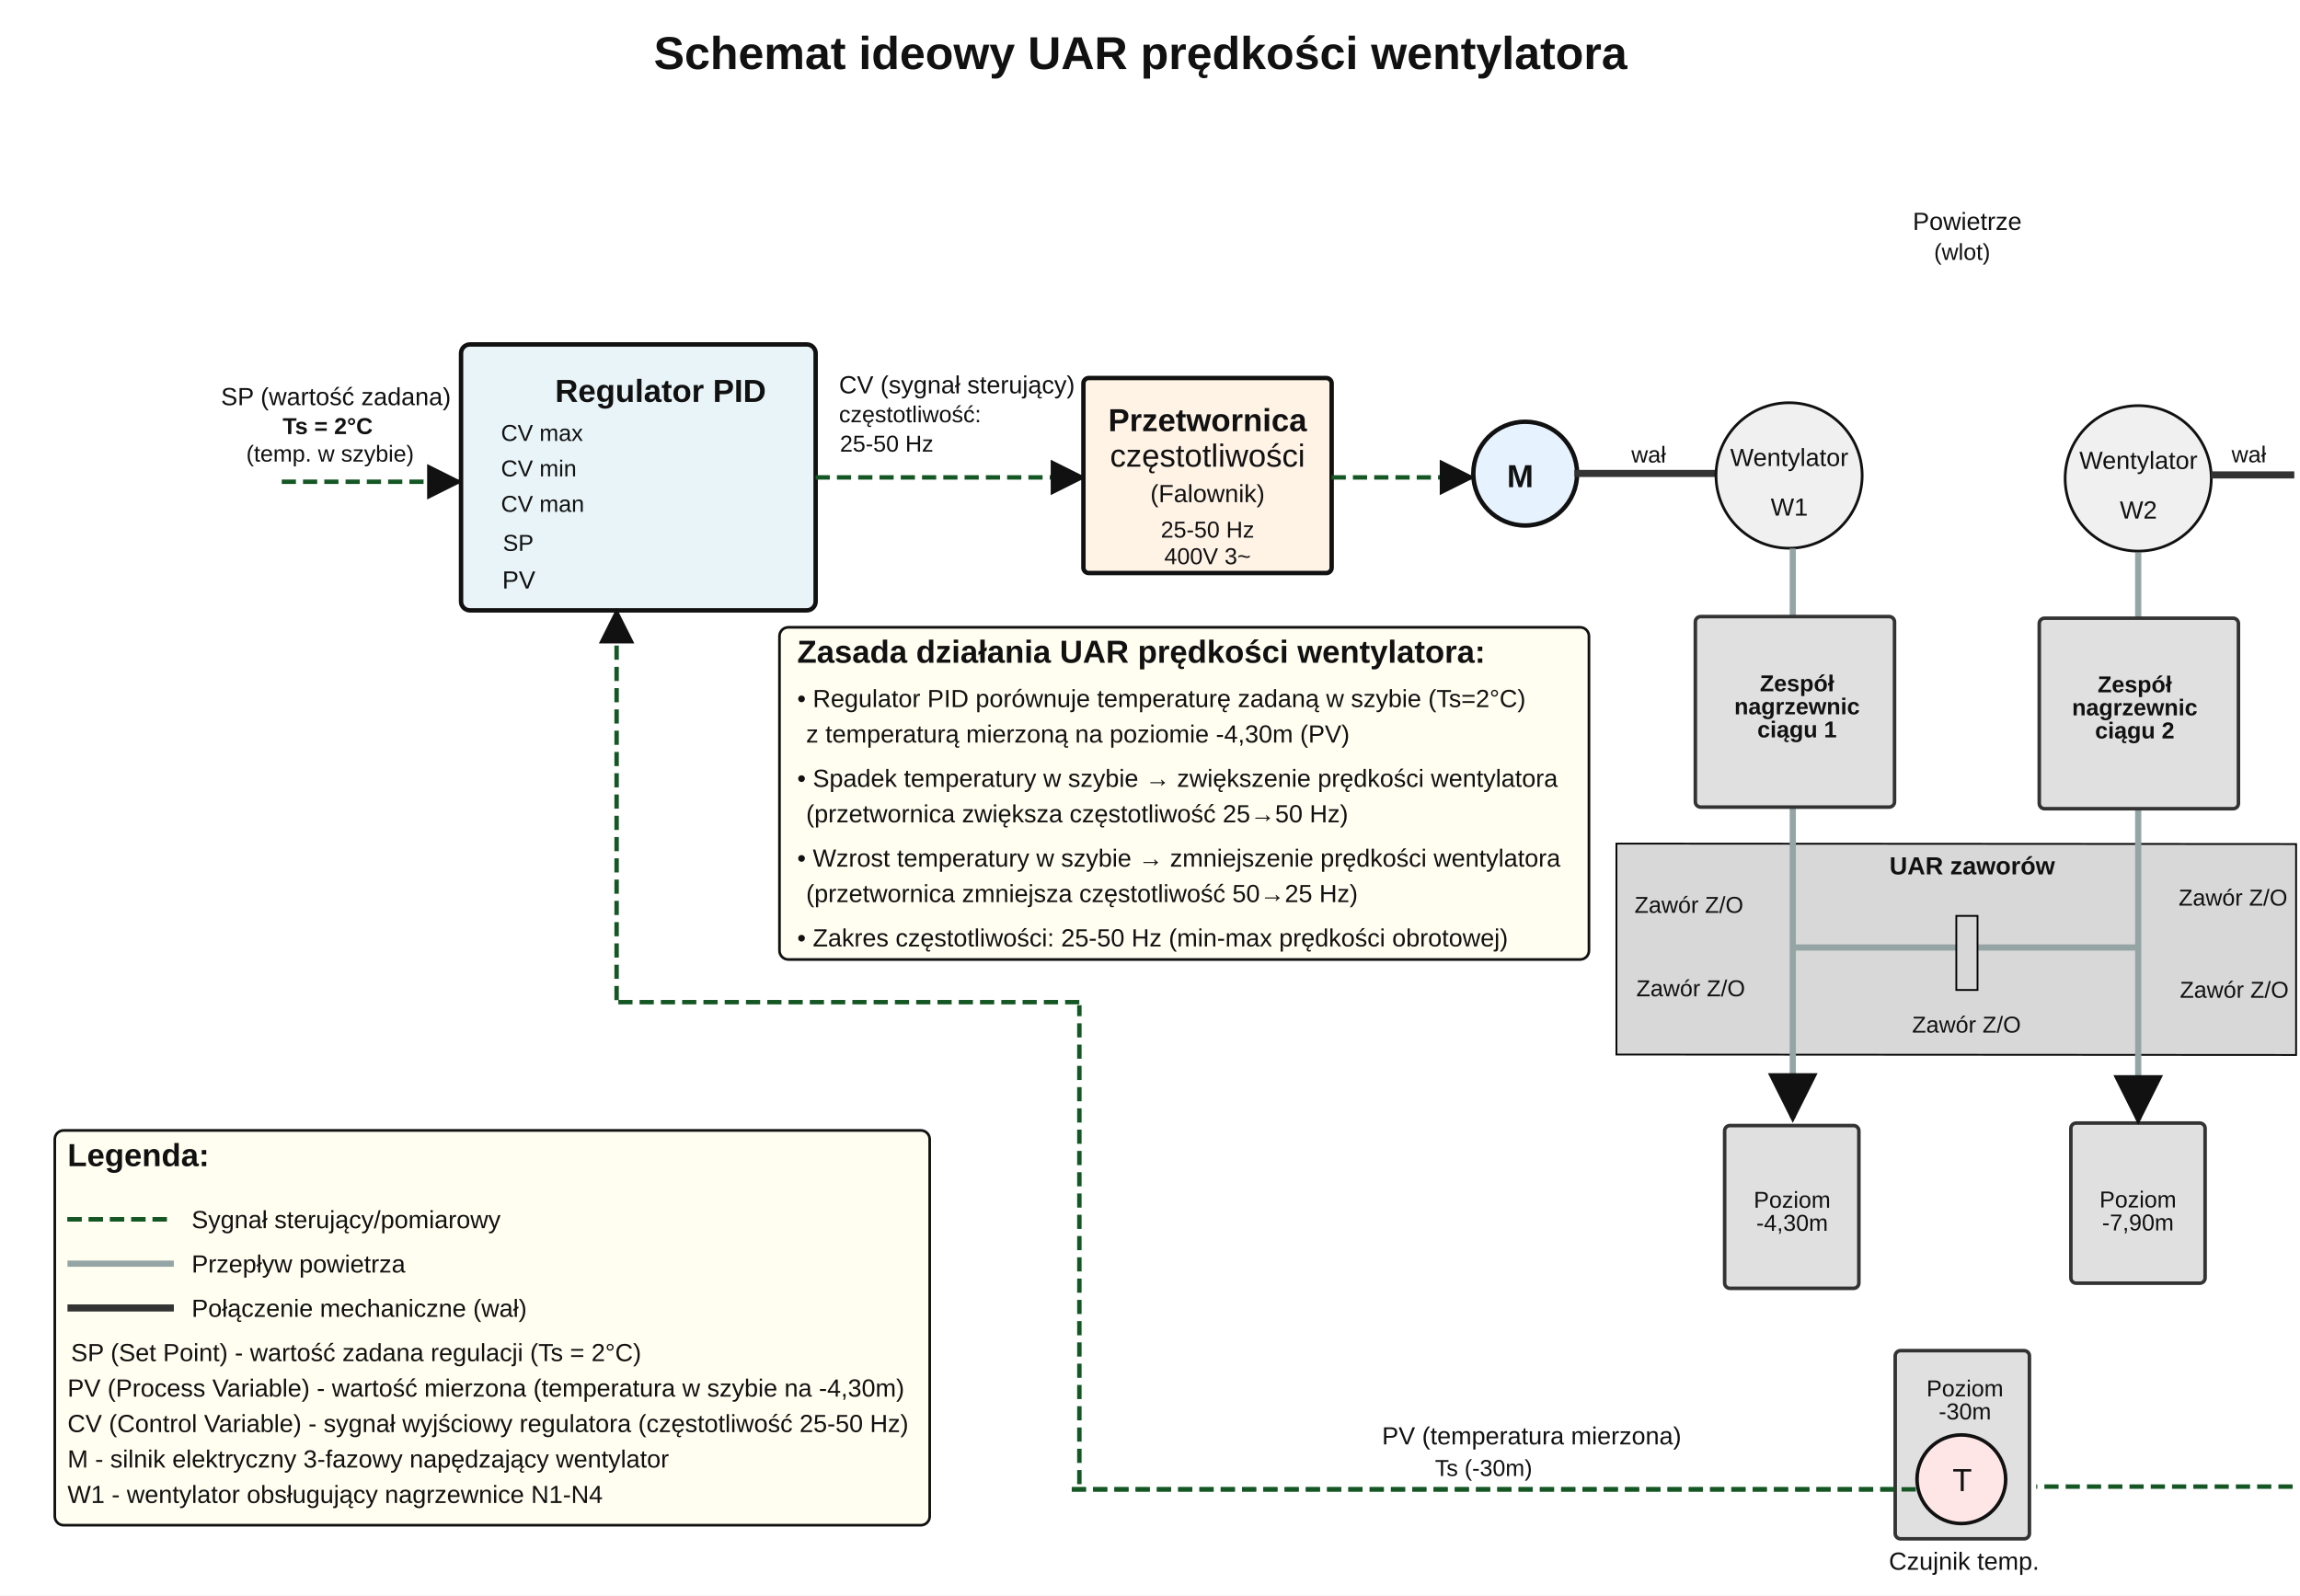
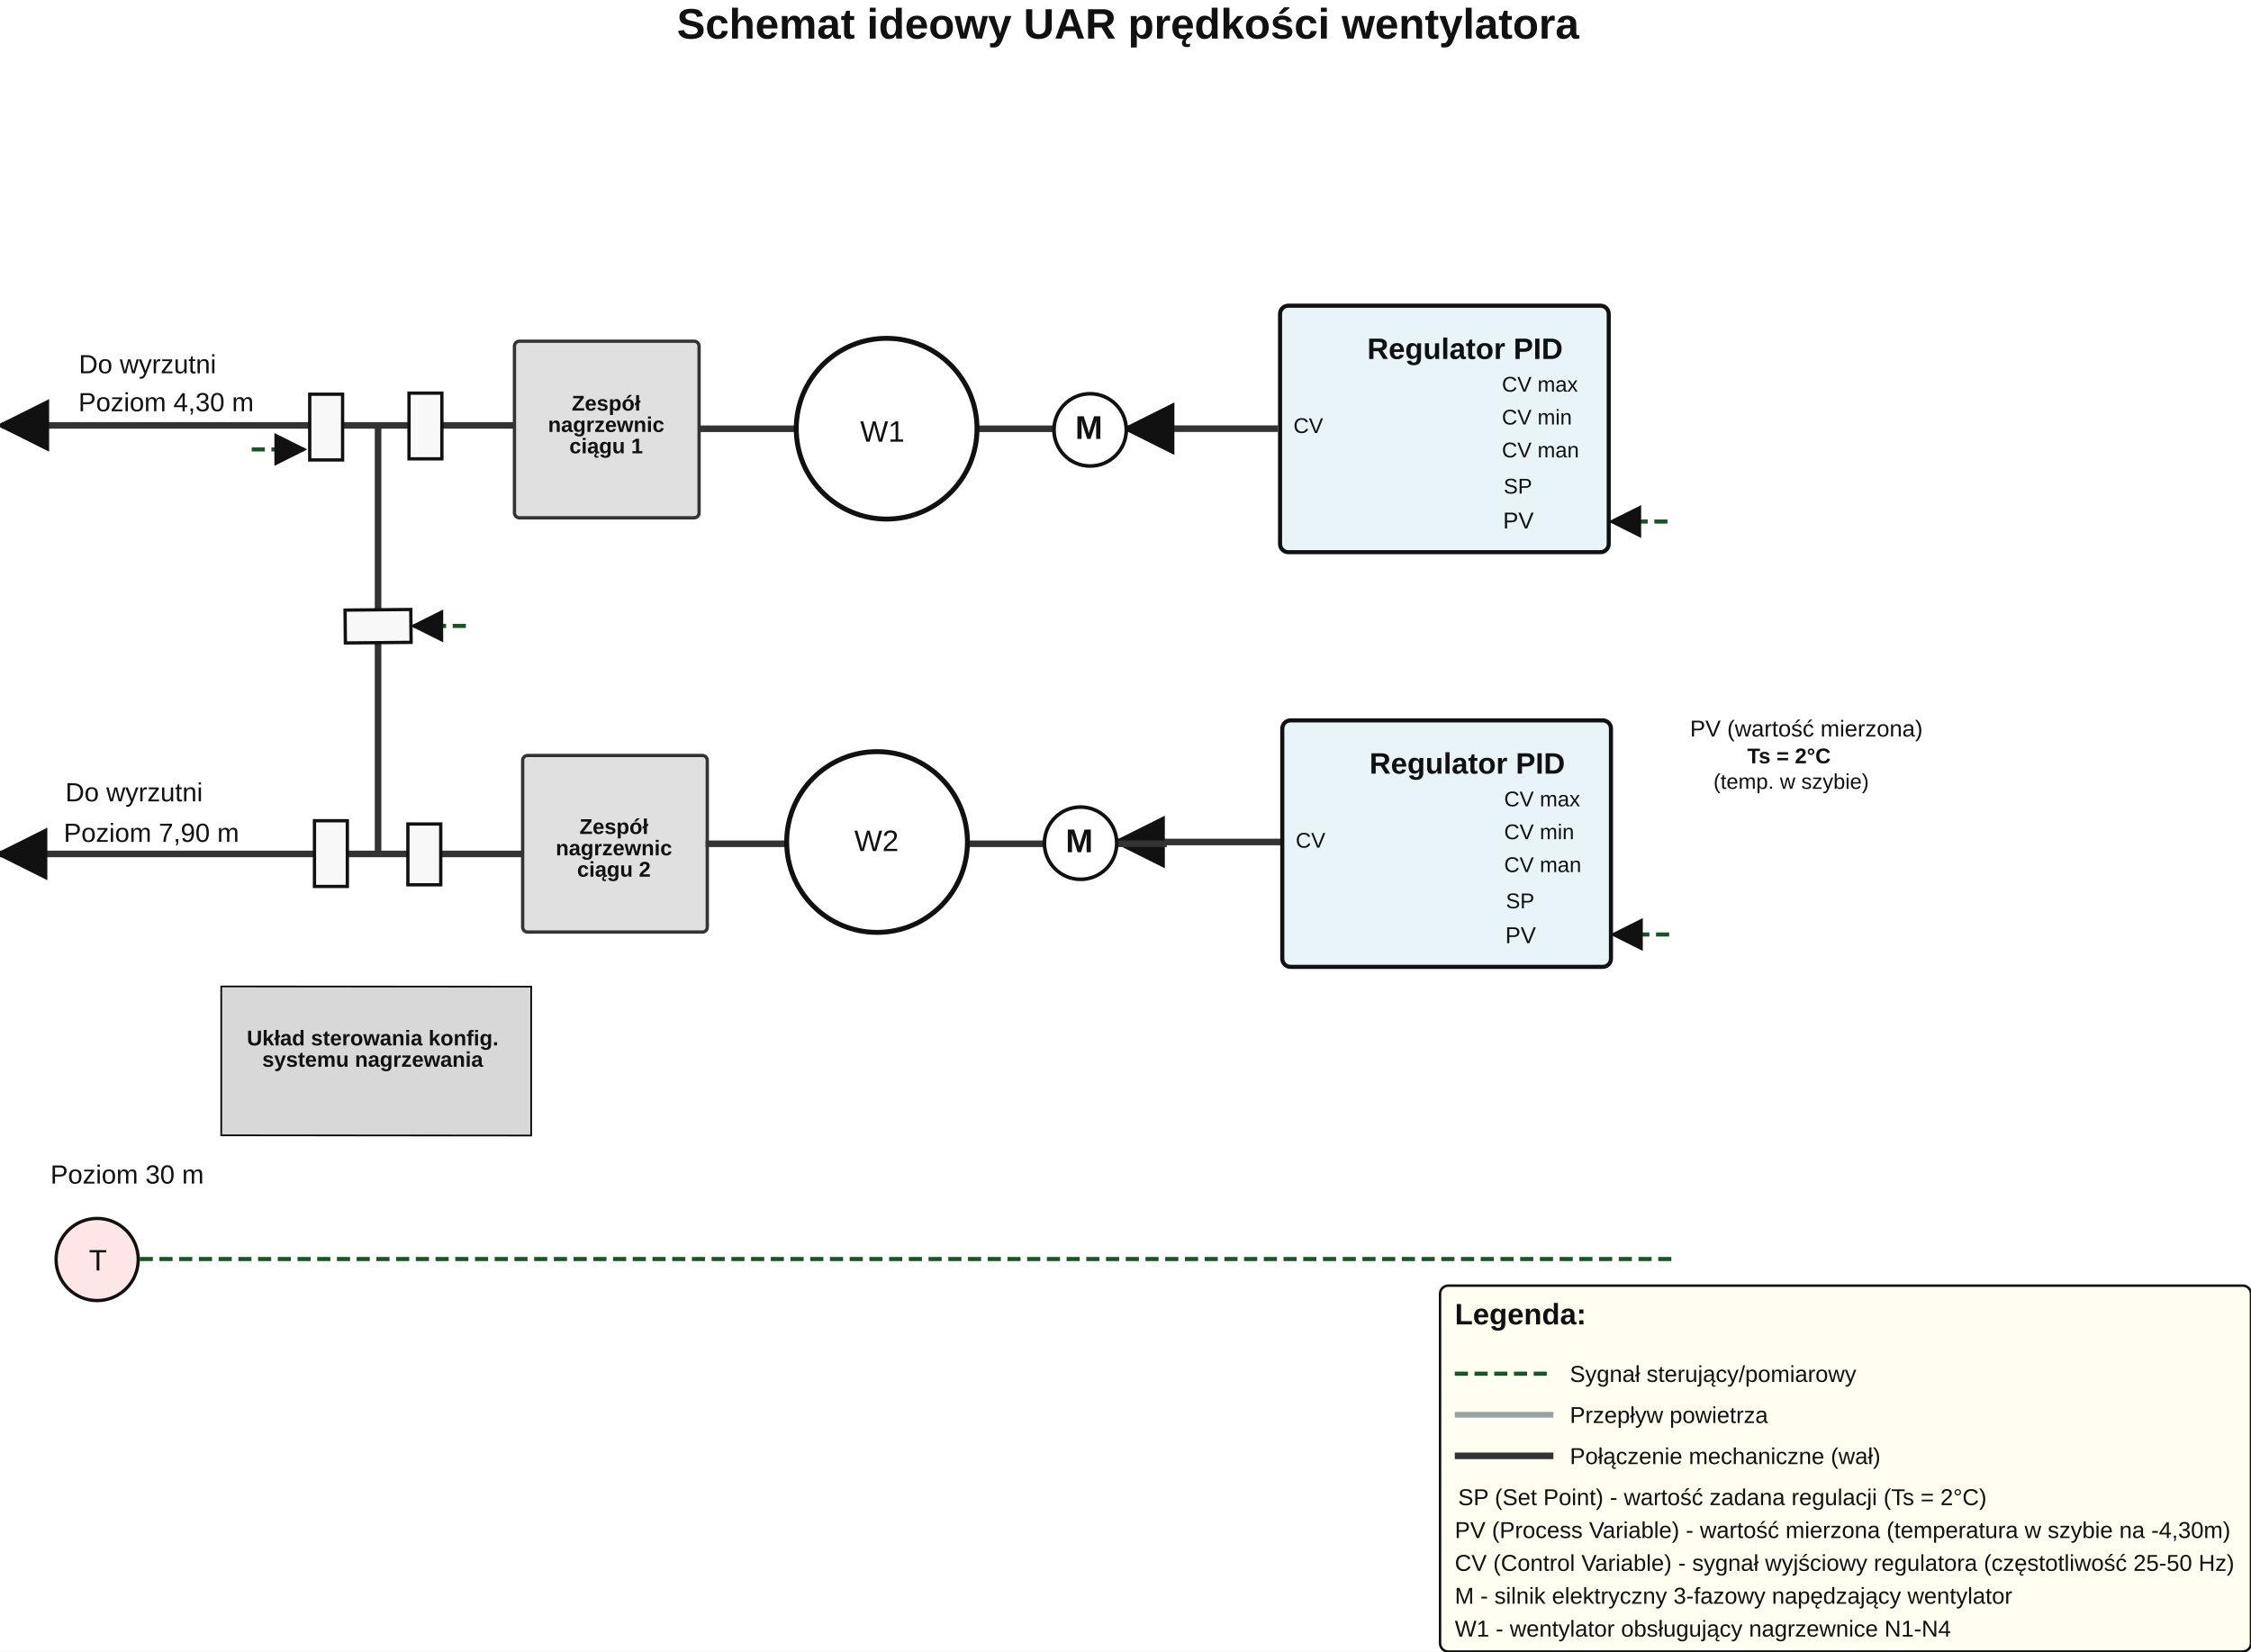
- <svg xmlns="http://www.w3.org/2000/svg" viewBox="56.76 1.054 1297.22 900" width="1297.22px" height="900px">
+ <svg xmlns="http://www.w3.org/2000/svg" viewBox="19.339 33.139 1369.735 1005.1" width="1369.73px" height="1005.1px">
  <defs>
    <marker id="arrow-head" markerHeight="8" markerWidth="8" orient="auto-start-reverse" refX="9" refY="5" viewBox="0 0 10 10">
+       <path d="m0,0l10,5l-10,5l0,-10z" fill="#111" id="svg_1" />
+     </marker>
+     <marker id="marker-1" markerHeight="8" markerWidth="8" orient="auto-start-reverse" refX="9" refY="5" viewBox="0 0 10 10">
      <path d="m0,0l10,5l-10,5l0,-10z" fill="#111" id="arrow1" />
    </marker>
-     <style>
-     .title { font-family: "Arial", sans-serif; font-weight: 600; font-size: 26px; fill: #111; }
+     <marker id="marker-2" markerHeight="8" markerWidth="8" orient="auto-start-reverse" refX="9" refY="5" viewBox="0 0 10 10">
+       <path d="m0,0l10,5l-10,5l0,-10z" fill="#111" id="path-1" />
+     </marker>
+     <style>.title { font-family: "Arial", sans-serif; font-weight: 600; font-size: 26px; fill: #111; }
    .label { font-family: "Arial", sans-serif; font-size: 18px; fill: #111; }
-     .small-label { font-family: "Arial", sans-serif; font-size: 14px; fill: #111; }
-     .note { font-family: "Arial", sans-serif; font-size: 16px; fill: #111; }
-     .flow-label { font-family: "Arial", sans-serif; font-size: 15px; fill: #111; text-anchor: middle; }
+     .note { font-family: "Arial", sans-serif; font-size: 18px; fill: #111; }
+     .flow-label { font-family: "Arial", sans-serif; font-size: 13px; fill: #111; text-anchor: middle; }
+     .heater-label { font-family: "Arial", sans-serif; font-size: 20px; font-weight: 600; fill: #111; text-anchor: middle; }
    .component { stroke: #111; stroke-width: 2.2px; fill: #fff; }
-     .duct { stroke: #333; stroke-width: 3px; fill: none; }
-     .signal-line { stroke: #155724; stroke-width: 2.5px; fill: none; stroke-dasharray: 8 4; }
-     .air-line { stroke: #95a5a6; stroke-width: 3.5px; fill: none; }
-     .air-line-thick { stroke: #95a5a6; stroke-width: 5px; fill: none; }
-     .regulator { stroke: #111; stroke-width: 2.5px; fill: #e8f4f8; }
-     .inverter { stroke: #111; stroke-width: 2.5px; fill: #fff3e6; }
-     .motor { stroke: #111; stroke-width: 2.5px; fill: #e6f3ff; }
-     .fan { stroke: #111; stroke-width: 3px; fill: #f0f0f0; }
-     .sensor { stroke: #111; stroke-width: 2px; fill: #ffe6e6; }
-     .shaft { stroke: #333; stroke-width: 4px; fill: none; }
-     .annotation { font-family: "Arial", sans-serif; font-size: 14px; fill: #111; }
-     .param-label { font-family: "Arial", sans-serif; font-size: 13px; fill: #111; }
- </style>
+     .component-active { stroke: #28a745; stroke-width: 3px; fill: #d4edda; }
+     .component-inactive { stroke: #888; stroke-width: 2.2px; fill: #e0e0e0; }
+     .duct { stroke: #333; stroke-width: 4px; fill: none; }
+     .duct-active { stroke: #28a745; stroke-width: 5px; fill: none; }
+     .duct-inactive { stroke: #aaa; stroke-width: 4px; fill: none; stroke-dasharray: 12 8; }
+     .diag { stroke: #111; stroke-width: 2px; }
+     .diag-active { stroke: #28a745; stroke-width: 3px; }
+     .diag-inactive { stroke: #888; stroke-width: 2px; }
+     .fan-outline { stroke: #111; stroke-width: 3px; fill: #fff; }
+     .fan-outline-active { stroke: #28a745; stroke-width: 4px; fill: #d4edda; }
+     .fan-outline-inactive { stroke: #888; stroke-width: 3px; fill: #e0e0e0; }
+     .annotation { font-family: "Arial", sans-serif; font-size: 16px; fill: #111; }
+     .valve { stroke: #111; stroke-width: 2px; fill: #f8f8f8; }
+     .status-box { fill: #d4edda; stroke: #28a745; stroke-width: 2px; }
+     .status-text { font-family: "Arial", sans-serif; font-size: 18px; font-weight: 600; fill: #155724; }</style>
  </defs>
-   <rect width="1297.22" height="900" fill="#fff" x="56.76" y="1.054" style="stroke-width: 0.963;" />
-   <text class="title" text-anchor="middle" x="700" y="40" style="white-space: pre;" transform="matrix(1, 0, 0, 1, 2.842170943040401e-14, 0)">Schemat ideowy UAR prędkości wentylatora</text>
-   <rect class="regulator" x="316.791" y="195.344" width="200" height="150" rx="5" style="stroke-width: 2.5;" />
-   <text class="label" text-anchor="middle" x="429.324" y="227.763" font-weight="bold" style="white-space: pre; stroke-width: 1; font-size: 18px;">Regulator PID</text>
-   <text class="small-label" x="340.019" y="333.02" style="white-space: pre; stroke-width: 1; font-size: 14px;">PV</text>
-   <text class="param-label" x="339.324" y="249.763" style="white-space: pre; stroke-width: 1; font-size: 13px;">CV max</text>
-   <text class="param-label" x="339.324" y="269.763" style="white-space: pre; stroke-width: 1; font-size: 13px;">CV min</text>
-   <text class="param-label" x="339.324" y="289.763" style="white-space: pre; stroke-width: 1; font-size: 13px;">CV man</text>
-   <g transform="matrix(1, 0, 0, 1, 165.6649, -57.20016)">
-     <line class="signal-line" marker-end="url(#arrow-head)" x1="50" y1="330" x2="150" y2="330" />
-     <g>
-       <text class="annotation" x="15.725" y="286.793" style="white-space: pre; font-size: 14px;">SP (wartość zadana)</text>
-       <text class="param-label" x="50.512" y="303.104" font-weight="bold" style="white-space: pre; font-size: 13px;">Ts = 2°C</text>
-       <text class="param-label" x="29.956" y="318.631" style="white-space: pre; font-size: 13px;">(temp. w szybie)</text>
-     </g>
+   <rect x="19.339" y="33.139" width="1369.735" height="1005.1" fill="#ffffff" />
+   <g transform="matrix(1, 0, 0, 1, -9.931753, 179.5953)">
+     <text class="annotation" font-size="16" id="svg_14" x="77.24" y="80.71" style="white-space: pre;">Do wyrzutni</text>
+     <text class="annotation" font-size="16" id="svg_15" x="77" y="103.83" style="white-space: pre;">Poziom 4,30 m</text>
  </g>
-   <line class="signal-line" marker-end="url(#arrow-head)" x1="404.53" y1="565.2" x2="404.53" y2="345.989" style="stroke-width: 2.5;" />
-   <text class="annotation" x="836.215" y="815.803" style="white-space: pre; stroke-width: 1; font-size: 14px;">PV (temperatura mierzona)</text>
-   <text class="param-label" x="866.098" y="833.616" style="white-space: pre; font-size: 13px; stroke-width: 1;">Ts (-30m)</text>
-   <line class="signal-line" x1="1137.25" y1="841.169" x2="658.359" y2="841.169" style="stroke-width: 2.5;" />
-   <line class="signal-line" marker-end="url(#arrow-head)" x1="516.791" y1="270.344" x2="667.362" y2="270.344" style="stroke-width: 2.5;" />
-   <text class="annotation" x="529.953" y="222.921" style="white-space: pre; font-size: 14px; stroke-width: 1;">CV (sygnał sterujący)</text>
-   <text class="param-label" x="529.954" y="239.231" style="white-space: pre; font-size: 13px; stroke-width: 1;">częstotliwość:</text>
-   <text class="param-label" x="530.481" y="255.813" style="white-space: pre; font-size: 13px; stroke-width: 1;">25-50 Hz</text>
-   <g transform="matrix(1, 0, 0, 1, 667.8156, 214.2897)">
-     <rect class="inverter" x="0" y="0" width="140" height="110" rx="3" />
-     <text class="label" text-anchor="middle" x="70" y="30" font-weight="bold" style="white-space: pre;">Przetwornica</text>
-     <text class="label" text-anchor="middle" x="70" y="50" style="white-space: pre;">częstotliwości</text>
-     <text class="small-label" text-anchor="middle" x="70" y="70" style="white-space: pre;">(Falownik)</text>
-     <text class="param-label" text-anchor="middle" x="70" y="90" style="white-space: pre;">25-50 Hz</text>
-     <text class="param-label" text-anchor="middle" x="70" y="105" style="white-space: pre;">400V 3~</text>
+   <g transform="matrix(1, 0, 0, 1, -17.5311, -76.4467)">
+     <text class="annotation" font-size="16" id="svg_17" x="76.654" y="597.278" style="white-space: pre; font-size: 16px;">Do wyrzutni</text>
+     <text class="annotation" font-size="16" id="svg_18" x="75.654" y="621.938" style="white-space: pre; font-size: 16px;">Poziom 7,90 m</text>
  </g>
-   <circle class="motor" cx="849" cy="375" r="29.264" style="stroke-width: 2.5;" transform="matrix(1, 0, 0, 1.00006, 67.98464, -106.8113)" />
-   <text class="label" text-anchor="middle" x="914.182" y="275.873" font-size="32" font-weight="bold" style="white-space: pre; stroke-width: 1; font-size: 18px;">M</text>
-   <line class="signal-line" marker-end="url(#arrow-head)" x1="807.816" y1="270.344" x2="886.79" y2="270.344" style="stroke-width: 2.5;" />
-   <line class="shaft" x1="944.69" y1="268.114" x2="1024.69" y2="268.114" style="stroke-width: 4;" />
-   <text class="param-label" text-anchor="middle" x="986.593" y="261.95" style="white-space: pre; font-size: 13px; stroke-width: 1;">wał</text>
-   <circle class="fan" cx="1069" cy="375" r="80" style="stroke-width: 3;" transform="matrix(0.5152289, 0, 0, 0.512855, 515.0388, 76.93722)" />
-   <text class="small-label" text-anchor="middle" x="1001.58" y="380.512" style="white-space: pre; font-size: 14px;" transform="matrix(1, 0, 0, 1, 64.37427, -116.5988)">Wentylator<tspan x="1001.58" dy="1em">​</tspan>
-     <tspan x="1001.58" dy="1em">​</tspan>W1</text>
-   <line class="air-line" marker-end="url(#arrow-head)" x1="994.599" y1="155.517" x2="1135.22" y2="155.518" style="stroke-width: 3.5; transform-origin: 1064.91px 155.518px;" transform="matrix(0, 1, -1, 0, -0.00007629, 0.0000458)" />
-   <text class="annotation" x="1135.56" y="130.731" fill="#7f8c8d" style="white-space: pre; font-size: 14px; stroke-width: 1;">Powietrze</text>
-   <text class="param-label" x="1147.55" y="147.649" fill="#7f8c8d" style="white-space: pre; font-size: 13px; stroke-width: 1;">(wlot)</text>
-   <rect x="921.016" y="477.033" width="383.349" height="118.999" style="fill: rgb(216, 216, 216); stroke: rgb(0, 0, 0);" transform="matrix(1, 0.000621, 0, 1, 47.41448, -0.686324)" />
-   <line class="air-line" marker-end="url(#arrow-head)" x1="1067.9" y1="310.473" x2="1067.9" y2="631.631" style="stroke-width: 3.5;" />
-   <rect x="1029.47" y="635.951" width="75.708" height="91.827" fill="#e0e0e0" stroke="#333" stroke-width="2" rx="3" style="stroke-width: 2;" />
-   <text class="param-label" text-anchor="middle" x="1067.19" y="759.391" style="white-space: pre; stroke-width: 1; font-size: 13px;" transform="matrix(1, 0, 0, 1, 0.3529961, -77.05804)">Poziom<tspan x="1067.19" dy="1em">​</tspan>-4,30m</text>
-   <rect x="1125.67" y="762.925" width="75.708" height="106.144" fill="#e0e0e0" stroke="#333" stroke-width="2" rx="3" style="stroke-width: 2;" />
-   <circle class="sensor" cx="1162.98" cy="835.458" r="25" style="stroke-width: 2;" />
-   <text class="small-label" text-anchor="middle" x="1164.51" y="886.506" style="white-space: pre; stroke-width: 1; font-size: 14px;">Czujnik temp.</text>
-   <text class="label" text-anchor="middle" x="1163.48" y="842.138" font-size="16" style="white-space: pre; stroke-width: 1; font-size: 18px;">T</text>
-   <text class="param-label" text-anchor="middle" x="1067.19" y="759.391" style="white-space: pre; stroke-width: 1; font-size: 13px;" transform="matrix(1, 0, 0, 1, 97.82241, 29.32617)">Poziom<tspan x="1067.19" dy="1em">​</tspan>-30m</text>
-   <rect x="87.66" y="638.697" width="493.455" height="222.694" fill="#fffef0" stroke="#111" stroke-width="1.5" rx="5" style="stroke-width: 1.5;" />
-   <text class="label" font-weight="bold" x="94.818" y="658.852" style="white-space: pre; stroke-width: 1; font-size: 18px;">Legenda:</text>
-   <line class="signal-line" x1="94.818" y1="688.852" x2="154.818" y2="688.852" style="stroke-width: 2.5;" />
-   <text class="annotation" x="164.818" y="693.852" style="white-space: pre; stroke-width: 1; font-size: 14px;">Sygnał sterujący/pomiarowy</text>
-   <line class="air-line" x1="94.818" y1="713.852" x2="154.818" y2="713.852" style="stroke-width: 3.5;" />
-   <text class="annotation" x="164.818" y="718.852" style="white-space: pre; stroke-width: 1; font-size: 14px;">Przepływ powietrza</text>
-   <line class="shaft" x1="94.818" y1="738.852" x2="154.818" y2="738.852" style="stroke-width: 4;" />
-   <text class="annotation" x="164.818" y="743.852" style="white-space: pre; stroke-width: 1; font-size: 14px;">Połączenie mechaniczne (wał)</text>
-   <text class="annotation" x="96.818" y="768.852" style="white-space: pre; stroke-width: 1; font-size: 14px;">SP (Set Point) - wartość zadana regulacji (Ts = 2°C)</text>
-   <text class="annotation" x="94.818" y="788.852" style="white-space: pre; stroke-width: 1; font-size: 14px;">PV (Process Variable) - wartość mierzona (temperatura w szybie na -4,30m)</text>
-   <text class="annotation" x="94.818" y="808.852" style="white-space: pre; stroke-width: 1; font-size: 14px;">CV (Control Variable) - sygnał wyjściowy regulatora (częstotliwość 25-50 Hz)</text>
-   <text class="annotation" x="94.818" y="828.852" style="white-space: pre; stroke-width: 1; font-size: 14px;">M - silnik elektryczny 3-fazowy napędzający wentylator</text>
-   <text class="annotation" x="94.818" y="848.852" style="white-space: pre; stroke-width: 1; font-size: 14px;">W1 - wentylator obsługujący nagrzewnice N1-N4</text>
-   <g transform="matrix(1, 0, 0, 1, 243.2719, 277.2897)">
-     <rect x="253.119" y="77.614" width="456.559" height="187.379" fill="#fffef0" stroke="#111" stroke-width="1.5" rx="5" style="stroke-width: 1.5;" />
-     <text class="label" font-weight="bold" x="263.119" y="97.614" style="white-space: pre; stroke-width: 1; font-size: 18px;">Zasada działania UAR prędkości wentylatora:</text>
-     <text class="annotation" x="263.119" y="122.614" style="white-space: pre; stroke-width: 1; font-size: 14px;">• Regulator PID porównuje temperaturę zadaną w szybie (Ts=2°C)</text>
-     <text class="annotation" x="268.119" y="142.614" style="white-space: pre; stroke-width: 1; font-size: 14px;">z temperaturą mierzoną na poziomie -4,30m (PV)</text>
-     <text class="annotation" x="263.119" y="167.614" style="white-space: pre; stroke-width: 1; font-size: 14px;">• Spadek temperatury w szybie → zwiększenie prędkości wentylatora</text>
-     <text class="annotation" x="268.119" y="187.614" style="white-space: pre; stroke-width: 1; font-size: 14px;">(przetwornica zwiększa częstotliwość 25→50 Hz)</text>
-     <text class="annotation" x="263.119" y="212.614" style="white-space: pre; stroke-width: 1; font-size: 14px;">• Wzrost temperatury w szybie → zmniejszenie prędkości wentylatora</text>
-     <text class="annotation" x="268.119" y="232.614" style="white-space: pre; stroke-width: 1; font-size: 14px;">(przetwornica zmniejsza częstotliwość 50→25 Hz)</text>
-     <text class="annotation" x="263.119" y="257.614" style="white-space: pre; stroke-width: 1; font-size: 14px;">• Zakres częstotliwości: 25-50 Hz (min-max prędkości obrotowej)</text>
+   <line class="duct" id="svg_13" marker-end="url(#arrow-head)" x1="336.556" x2="19.339" y1="552.827" y2="552.827" style="" />
+   <rect class="valve" height="40" id="svg_11" width="20" x="210.699" y="532.621" />
+   <line class="duct" id="line-3" marker-end="url(#arrow-head)" x1="334.769" x2="20.43" y1="292.027" y2="292.027" style="" />
+   <rect class="valve" height="40" id="svg_121" width="20" x="207.809" y="273.057" />
+   <line class="duct" id="svg_6" x1="249.39" x2="249.39" y1="291.263" y2="553.588" style="" />
+   <rect class="valve" height="40" id="svg_123" transform="matrix(0.009387, 0.999956, -0.999956, 0.009387, 679.4516, 146.3788)" width="20" x="253.82" y="412.55" style="stroke-width: 2;" />
+   <rect class="valve" height="40" id="svg_120" width="20" x="268.227" y="272.388" />
+   <rect class="valve" height="37" id="svg_122" width="20" x="267.541" y="534.614" />
+   <g transform="matrix(1, 0, 0, 1, -174.4571, 4.972493)">
+     <rect class="regulator" x="972.706" y="214.209" width="200" height="150" rx="5" style="stroke-width: 2.5; fill: rgb(232, 244, 248); stroke: rgb(17, 17, 17);" />
+     <text class="label" text-anchor="middle" x="1085.25" y="246.628" font-weight="bold" style="white-space: pre; stroke-width: 1; font-size: 18px;">Regulator PID</text>
+     <text class="small-label" x="1108.39" y="349.787" style="white-space: pre; stroke-width: 1; font-size: 14px; fill: rgb(17, 17, 17); font-family: Arial, sans-serif; perspective-origin: 89.672px 84px;">PV</text>
+     <text class="param-label" x="1107.7" y="266.53" style="white-space: pre; stroke-width: 1; font-size: 13px; fill: rgb(17, 17, 17); font-family: Arial, sans-serif; perspective-origin: 96.383px 63.188px;">CV max</text>
+     <text class="param-label" x="1107.7" y="286.53" style="white-space: pre; stroke-width: 1; font-size: 13px; fill: rgb(17, 17, 17); font-family: Arial, sans-serif; perspective-origin: 95.477px 68.188px;">CV min</text>
+     <text class="param-label" x="1107.7" y="306.53" style="white-space: pre; stroke-width: 1; font-size: 13px; fill: rgb(17, 17, 17); font-family: Arial, sans-serif; perspective-origin: 96.562px 73.188px;">CV man</text>
+     <text class="param-label" x="1108.76" y="328.543" style="white-space: pre; stroke-width: 1; font-size: 13px; fill: rgb(17, 17, 17); font-family: Arial, sans-serif; perspective-origin: 89.422px 78.688px;">SP</text>
+     <text class="param-label" x="980.87" y="291.696" style="white-space: pre; stroke-width: 1; font-size: 13px; fill: rgb(17, 17, 17); font-family: Arial, sans-serif; perspective-origin: 96.562px 73.188px;">CV</text>
  </g>
-   <rect x="1224.75" y="634.551" width="75.708" height="90.318" fill="#e0e0e0" stroke="#333" stroke-width="2" rx="3" style="stroke-width: 2;" />
-   <text class="param-label" text-anchor="middle" x="1067.19" y="759.391" style="white-space: pre; stroke-width: 1; font-size: 13px;" transform="matrix(1, 0, 0, 1, 195.3862, -77.25902)">Poziom<tspan x="1067.19" dy="1em">​</tspan>-7,90m</text>
-   <line class="air-line" marker-end="url(#arrow-head)" x1="1262.73" y1="312.833" x2="1262.73" y2="632.729" style="stroke-width: 3.5;" />
-   <line class="air-line" x1="1262.25" y1="535.524" x2="1066.64" y2="535.525" style="stroke-width: 3.5; transform-origin: 1164.44px 536.526px;" />
-   <rect x="1160.14" y="517.687" width="11.959" height="41.793" style="fill: rgb(216, 216, 216); stroke: rgb(0, 0, 0);" />
-   <rect x="1030.05" y="627.981" width="11.959" height="41.793" style="fill: rgb(216, 216, 216); stroke: rgb(0, 0, 0); stroke-width: 1; transform-origin: 1036.03px 648.878px;" transform="matrix(0, 1, -1, 0, 31.98096, -91.146)" />
-   <rect x="1030.05" y="627.981" width="11.959" height="41.793" style="fill: rgb(216, 216, 216); stroke: rgb(0, 0, 0); stroke-width: 1; transform-origin: 1036.03px 648.878px;" transform="matrix(0, 1, -1, 0, 31.74316, -135.7581)" />
-   <rect x="1030.05" y="627.981" width="11.959" height="41.793" style="fill: rgb(216, 216, 216); stroke: rgb(0, 0, 0); stroke-width: 1; transform-origin: 1036.03px 648.878px;" transform="matrix(0, 1, -1, 0, 226.4266, -89.31888)" />
-   <rect x="1030.05" y="627.981" width="11.959" height="41.793" style="fill: rgb(216, 216, 216); stroke: rgb(0, 0, 0); stroke-width: 1; transform-origin: 1036.03px 648.878px;" transform="matrix(0, 1, -1, 0, 225.6147, -141.4897)" />
-   <text class="param-label" x="978.655" y="515.969" style="white-space: pre; font-size: 13px; stroke-width: 1;">Zawór Z/O</text>
-   <text class="param-label" x="979.658" y="563.033" style="white-space: pre; font-size: 13px; stroke-width: 1;">Zawór Z/O</text>
-   <text class="param-label" x="1135.19" y="583.522" style="white-space: pre; font-size: 13px; stroke-width: 1;">Zawór Z/O</text>
-   <text class="param-label" x="1285.53" y="511.87" style="white-space: pre; font-size: 13px; stroke-width: 1;">Zawór Z/O</text>
-   <text class="param-label" x="1286.23" y="563.866" style="white-space: pre; font-size: 13px; stroke-width: 1;">Zawór Z/O</text>
-   <line class="signal-line" x1="94.818" y1="688.852" x2="154.818" y2="688.852" style="stroke-width: 2.5;" />
-   <line class="signal-line" x1="665.501" y1="566.351" x2="403.284" y2="566.351" style="stroke-width: 2.5;" />
-   <line class="signal-line" x1="665.535" y1="838.262" x2="665.534" y2="568.07" style="stroke-width: 2.5; transform-origin: 665.538px 656.049px;" />
-   <text class="annotation" style="font-weight: 700; text-anchor: middle; white-space: pre;" x="1169.1" y="494.272">UAR zaworów</text>
-   <text class="param-label" x="340.382" y="311.776" style="white-space: pre; stroke-width: 1; font-size: 13px;">SP</text>
-   <rect x="1012.95" y="348.847" width="112.339" height="107.473" fill="#e0e0e0" stroke="#333" stroke-width="2" rx="3" style="stroke-width: 2;" />
-   <text class="param-label" style="font-weight: 700; text-anchor: middle; white-space: pre;" transform="matrix(1, 0, 0, 1, 3.118, -368.399)" x="1067.19" y="759.391">Zespół<tspan x="1067.19" dy="1em">​</tspan>nagrzewnic<tspan x="1067.19" dy="1em">​</tspan>ciągu 1</text>
-   <rect x="1206.92" y="349.765" width="112.339" height="107.473" fill="#e0e0e0" stroke="#333" stroke-width="2" rx="3" style="stroke-width: 2;" />
-   <text class="param-label" style="font-weight: 700; text-anchor: middle; white-space: pre;" transform="matrix(1, 0, 0, 1, 193.593, -367.812)" x="1067.19" y="759.391">Zespół<tspan x="1067.19" dy="1em">​</tspan>nagrzewnic<tspan x="1067.19" dy="1em">​</tspan>ciągu 2</text>
-   <circle class="fan" cx="1069" cy="375" r="80" style="stroke-width: 3;" transform="matrix(0.5152289, 0, 0, 0.512855, 711.9459, 78.57867)" />
-   <text class="small-label" text-anchor="middle" x="1001.58" y="380.512" style="white-space: pre; font-size: 14px;" transform="matrix(1, 0, 0, 1, 261.2814, -114.9573)">Wentylator<tspan x="1001.58" dy="1em">​</tspan>
-     <tspan x="1001.58" dy="1em">​</tspan>W2</text>
-   <line class="air-line" marker-end="url(#arrow-head)" x1="1191.51" y1="157.159" x2="1332.13" y2="157.16" style="stroke-width: 3.5; transform-origin: 1261.82px 157.159px;" transform="matrix(0, 1, -1, 0, -0.00013733, 0.00022889)" />
-   <line class="shaft" x1="1303.73" y1="268.94" x2="1350.77" y2="268.94" style="stroke-width: 4;" />
-   <text class="param-label" text-anchor="middle" x="1325.13" y="261.841" style="white-space: pre; font-size: 13px; stroke-width: 1;">wał</text>
-   <line class="signal-line" x1="1349.81" y1="839.614" x2="1205.19" y2="839.614" style="stroke-width: 2.5;" />
-   <line class="signal-line" x1="1137.25" y1="841.169" x2="658.359" y2="841.169" style="stroke-width: 2.5;" />
+   <rect x="332.389" y="240.788" width="112.339" height="107.473" fill="#e0e0e0" stroke="#333" stroke-width="2" rx="3" style="stroke-width: 2;" />
+   <line class="duct" id="line-1" marker-end="url(#arrow-head)" x1="797.024" x2="705.157" y1="294.024" y2="294.024" style="" />
+   <line class="duct" id="line-2" x1="445.585" x2="662.926" y1="294.079" y2="294.079" style="" />
+   <circle class="fan-outline" cx="558.855" cy="294.033" id="svg_129" r="55" style="stroke-width: 3;" />
+   <text class="label" font-size="18" id="svg_103" text-anchor="middle" x="556.294" y="301.933" style="white-space: pre; stroke-width: 1; font-size: 18px;">W1</text>
+   <circle class="component" cx="682.691" cy="294.757" id="svg_104" r="22" style="stroke-width: 2.2;" />
+   <text class="heater-label" font-size="20" id="svg_105" x="681.921" y="300.247" style="white-space: pre; stroke-width: 1; font-size: 20px;">M</text>
+   <rect x="337.382" y="492.908" width="112.339" height="107.473" fill="#e0e0e0" stroke="#333" stroke-width="2" rx="3" style="stroke-width: 2;" />
+   <line class="duct" id="line-6" marker-end="url(#arrow-head)" x1="800.606" x2="699.336" y1="545.562" y2="545.562" style="stroke-width: 4;" />
+   <line class="duct" id="line-7" x1="448.708" x2="729.358" y1="546.646" y2="546.646" style="stroke-width: 4;" />
+   <circle class="fan-outline" cx="553.032" cy="545.571" id="circle-1" r="55" style="stroke-width: 3;" />
+   <text class="label" font-size="18" id="text-1" text-anchor="middle" x="552.707" y="548.066" style="white-space: pre; stroke-width: 1; font-size: 18px;" transform="matrix(1, 0, 0, 1, 0, 3)">W2<tspan x="552.707" dy="1em">​</tspan>
+   </text>
+   <circle class="component" cx="676.868" cy="546.295" id="circle-2" r="22" style="stroke-width: 2.2;" />
+   <text class="heater-label" font-size="20" id="text-2" x="676.098" y="551.785" style="white-space: pre; stroke-width: 1; font-size: 20px;">M</text>
+   <g transform="matrix(1, 0, 0, 1, -173.0918, 257.345)">
+     <rect class="regulator" x="972.706" y="214.209" width="200" height="150" rx="5" style="stroke-width: 2.5; fill: rgb(232, 244, 248); stroke: rgb(17, 17, 17);" />
+     <text class="label" text-anchor="middle" x="1085.25" y="246.628" font-weight="bold" style="white-space: pre; stroke-width: 1; font-size: 18px;">Regulator PID</text>
+     <text class="small-label" x="1108.39" y="349.787" style="white-space: pre; stroke-width: 1; font-size: 14px; fill: rgb(17, 17, 17); font-family: Arial, sans-serif; perspective-origin: 89.672px 84px;">PV</text>
+     <text class="param-label" x="1107.7" y="266.53" style="white-space: pre; stroke-width: 1; font-size: 13px; fill: rgb(17, 17, 17); font-family: Arial, sans-serif; perspective-origin: 96.383px 63.188px;">CV max</text>
+     <text class="param-label" x="1107.7" y="286.53" style="white-space: pre; stroke-width: 1; font-size: 13px; fill: rgb(17, 17, 17); font-family: Arial, sans-serif; perspective-origin: 95.477px 68.188px;">CV min</text>
+     <text class="param-label" x="1107.7" y="306.53" style="white-space: pre; stroke-width: 1; font-size: 13px; fill: rgb(17, 17, 17); font-family: Arial, sans-serif; perspective-origin: 96.562px 73.188px;">CV man</text>
+     <text class="param-label" x="1108.76" y="328.543" style="white-space: pre; stroke-width: 1; font-size: 13px; fill: rgb(17, 17, 17); font-family: Arial, sans-serif; perspective-origin: 89.422px 78.688px;">SP</text>
+     <text class="param-label" x="980.87" y="291.696" style="white-space: pre; stroke-width: 1; font-size: 13px; fill: rgb(17, 17, 17); font-family: Arial, sans-serif; perspective-origin: 96.562px 73.188px;">CV</text>
+   </g>
+   <g transform="matrix(1, 0, 0, 1, 1031.993, 194.581)">
+     <text class="annotation" x="15.725" y="286.793" style="white-space: pre; font-size: 14px;">PV (wartość mierzona)</text>
+     <text class="param-label" x="50.512" y="303.104" font-weight="bold" style="white-space: pre; font-size: 13px; fill: rgb(17, 17, 17); font-family: Arial, sans-serif; perspective-origin: 25.328px 76.523px;">Ts = 2°C</text>
+     <text class="param-label" x="29.956" y="318.631" style="white-space: pre; font-size: 13px; fill: rgb(17, 17, 17); font-family: Arial, sans-serif; perspective-origin: 31.133px 80.406px;">(temp. w szybie)</text>
+   </g>
+   <text class="param-label" style="font-weight: 700; text-anchor: middle; white-space: pre; fill: rgb(17, 17, 17); font-family: Arial, sans-serif; font-size: 13px; line-height: 20.8px; perspective-origin: 275.641px 197.094px;" transform="matrix(1, 0, 0, 1, -679.0015, -476.364)" x="1067.19" y="759.391">Zespół<tspan x="1067.19" dy="1em">​</tspan>nagrzewnic<tspan x="1067.19" dy="1em">​</tspan>ciągu 1</text>
+   <text class="param-label" style="font-weight: 700; text-anchor: middle; white-space: pre; fill: rgb(17, 17, 17); font-family: Arial, sans-serif; font-size: 13px; line-height: 20.8px; perspective-origin: 275.641px 197.094px;" transform="matrix(1, 0, 0, 1, -674.2772, -218.7207)" x="1067.19" y="759.391">Zespół<tspan x="1067.19" dy="1em">​</tspan>nagrzewnic<tspan x="1067.19" dy="1em">​</tspan>ciągu 2</text>
+   <circle class="sensor" cx="78.457" cy="799.653" r="25" style="stroke-width: 2; fill: rgb(255, 230, 230); stroke: rgb(17, 17, 17);" />
+   <text class="label" text-anchor="middle" x="78.957" y="806.333" font-size="16" style="white-space: pre; stroke-width: 1; font-size: 18px;">T</text>
+   <line class="signal-line" x1="1036.36" y1="799.361" x2="101.89" y2="799.361" style="stroke-width: 2.5; fill: none; stroke: rgb(21, 87, 36); stroke-dasharray: 8px, 4px;" />
+   <line class="signal-line" x1="1256.88" y1="575.35" x2="813.098" y2="576.674" style="stroke-width: 2.5; fill: none; stroke: rgb(21, 87, 36); stroke-dasharray: 8px, 4px; transform-origin: 1034.99px 576.012px;" transform="matrix(0, -1, 1, 0, 0.00003052, 0)" />
+   <line class="signal-line" marker-end="url(#marker-1)" x1="1035.02" y1="601.855" x2="1000.98" y2="601.855" style="fill: none; stroke: rgb(21, 87, 36); stroke-dasharray: 8px, 4px; stroke-width: 2.5;" />
+   <line class="signal-line" marker-end="url(#marker-1)" x1="1034.01" y1="350.552" x2="999.971" y2="350.552" style="fill: none; stroke: rgb(21, 87, 36); stroke-dasharray: 8px, 4px; stroke-width: 2.5;" />
+   <text class="annotation" font-size="16" id="text-3" x="50.022" y="753.44" style="white-space: pre; font-size: 16px; stroke-width: 1;">Poziom 30 m</text>
+   <text class="title" text-anchor="middle" x="705.71" y="56.639" style="white-space: pre; stroke-width: 1; font-size: 26px;">Schemat ideowy UAR prędkości wentylatora</text>
+   <rect x="453.109" y="363.33" width="188.594" height="90.636" style="fill: rgb(216, 216, 216); stroke: rgb(0, 0, 0); stroke-width: 1;" transform="matrix(1, 0.000621, 0, 1, -299.1497, 269.8508)" />
+   <text class="param-label" style="font-weight: 700; text-anchor: middle; white-space: pre; fill: rgb(17, 17, 17); font-family: Arial, sans-serif; font-size: 13px; line-height: 20.8px; perspective-origin: 275.641px 197.094px;" transform="matrix(1, 0, 0, 1, -821.0765, -90.03471)" x="1067.19" y="759.391">Układ sterowania konfig.<tspan x="1067.19" dy="1em">​</tspan>systemu nagrzewania</text>
+   <line class="signal-line" x1="409.864" y1="522.52" x2="191.868" y2="522.406" style="stroke-width: 2.5; fill: none; stroke: rgb(21, 87, 36); stroke-dasharray: 8px, 4px; transform-origin: 300.866px 522.463px;" transform="matrix(0, -1, 1, 0, -0.00003052, 0)" />
+   <line class="signal-line" x1="481.956" y1="470.616" x2="156.991" y2="470.607" style="stroke-width: 2.5; fill: none; stroke: rgb(21, 87, 36); stroke-dasharray: 8px, 4px; transform-origin: 319.474px 470.611px;" transform="matrix(0, -1, 1, 0, -0.00004577, 0)" />
+   <line class="signal-line" x1="335.18" y1="470.248" x2="8.489" y2="470.269" style="stroke-width: 2.5; fill: none; stroke: rgb(21, 87, 36); stroke-dasharray: 8px, 4px; transform-origin: 171.835px 470.259px;" transform="matrix(0, -1, 1, 0, -0.00003052, 0.00003052)" />
+   <line class="signal-line" marker-end="url(#marker-2)" x1="172.514" y1="306.65" x2="204.311" y2="306.65" style="stroke-width: 2.5; fill: none; stroke: rgb(21, 87, 36); stroke-dasharray: 8px, 4px;" />
+   <line class="signal-line" marker-end="url(#marker-2)" x1="289.092" y1="306.776" x2="320.888" y2="306.776" style="stroke-width: 2.5; fill: none; stroke: rgb(21, 87, 36); stroke-dasharray: 8px, 4px; transform-origin: 304.99px 306.776px;" transform="matrix(-1.000001, 6e-7, 0.00000286, -0.9999989, 0.00014645, -0.00014645)" />
+   <line class="signal-line" marker-end="url(#marker-2)" x1="302.821" y1="414.07" x2="271.025" y2="414.07" style="stroke-width: 2.5; fill: none; stroke: rgb(21, 87, 36); stroke-dasharray: 8px, 4px;" />
+   <line class="signal-line" marker-end="url(#marker-2)" x1="250.253" y1="604.977" x2="190.937" y2="604.386" style="stroke-width: 2.5; fill: none; stroke: rgb(21, 87, 36); stroke-dasharray: 8px, 4px; transform-origin: 220.595px 604.681px;" transform="matrix(0, 1, -1, 0, 0.00001526, 0.00004578)" />
+   <line class="signal-line" marker-end="url(#marker-2)" x1="306.686" y1="601.901" x2="247.37" y2="601.31" style="stroke-width: 2.5; fill: none; stroke: rgb(21, 87, 36); stroke-dasharray: 8px, 4px; transform-origin: 277.028px 601.605px;" transform="matrix(0, 1, -1, 0, 0, 0.00006104)" />
+   <line class="signal-line" marker-end="url(#marker-2)" x1="237.713" y1="747.048" x2="198.565" y2="747.108" style="stroke-width: 2.5; fill: none; stroke: rgb(21, 87, 36); stroke-dasharray: 8px, 4px; transform-origin: 218.139px 747.078px;" transform="matrix(0, 1, -1, 0, 0.00006104, 0.00006104)" />
+   <line class="signal-line" marker-end="url(#marker-2)" x1="300.293" y1="739.974" x2="270.871" y2="738.657" style="stroke-width: 2.5; fill: none; stroke: rgb(21, 87, 36); stroke-dasharray: 8px, 4px; transform-origin: 285.582px 739.317px;" transform="matrix(0, 1, -1, 0, 0.00003052, 0)" />
+   <line class="signal-line" x1="395.537" y1="761.876" x2="284.17" y2="761.391" style="stroke-width: 2.5; fill: none; stroke: rgb(21, 87, 36); stroke-dasharray: 8px, 4px; transform-origin: 339.854px 761.633px;" transform="matrix(-1, 0, 0, -1, 0, 0)" />
+   <line class="signal-line" x1="474.353" y1="773.178" x2="217.044" y2="774.367" style="stroke-width: 2.5; fill: none; stroke: rgb(21, 87, 36); stroke-dasharray: 8px, 4px; transform-origin: 345.7px 773.772px;" transform="matrix(-1, 0, 0, -1, 0, -0.00012207)" />
+   <line class="signal-line" x1="676.259" y1="568.923" x2="270.693" y2="568.613" style="stroke-width: 2.5; fill: none; stroke: rgb(21, 87, 36); stroke-dasharray: 8px, 4px; transform-origin: 473.477px 568.75px;" transform="matrix(0, -1, 1, 0, 0.00005341, -0.00003052)" />
+   <line class="signal-line" x1="475.095" y1="366.416" x2="391.257" y2="366.976" style="stroke-width: 2.5; fill: none; stroke: rgb(21, 87, 36); stroke-dasharray: 8px, 4px; transform-origin: 433.177px 366.697px;" transform="matrix(-1, 0, 0, -1, 0.00006104, 0)" />
+   <line class="signal-line" x1="473.006" y1="681.688" x2="314.847" y2="681.408" style="stroke-width: 2.5; fill: none; stroke: rgb(21, 87, 36); stroke-dasharray: 8px, 4px; transform-origin: 393.927px 681.533px;" transform="matrix(0, -1, 1, 0, -0.00006104, 0.00009155)" />
+   <line class="signal-line" x1="399.359" y1="356.246" x2="379.249" y2="356.154" style="stroke-width: 2.5; fill: none; stroke: rgb(21, 87, 36); stroke-dasharray: 8px, 4px; transform-origin: 389.304px 356.195px;" transform="matrix(0, -1, 1, 0, -0.00001526, -0.00003052)" />
+   <rect x="895.619" y="815.545" width="493.455" height="222.694" fill="#fffef0" stroke="#111" stroke-width="1.5" rx="5" style="stroke-width: 1.5;" />
+   <text class="label" font-weight="bold" x="904.586" y="839.147" style="white-space: pre; stroke-width: 1; font-size: 18px;">Legenda:</text>
+   <text class="annotation" x="974.586" y="874.147" style="white-space: pre; stroke-width: 1; font-size: 14px;">Sygnał sterujący/pomiarowy</text>
+   <line class="air-line" x1="904.586" y1="894.147" x2="964.586" y2="894.147" style="stroke-width: 3.5; fill: none; stroke: rgb(149, 165, 166);" />
+   <text class="annotation" x="974.586" y="899.147" style="white-space: pre; stroke-width: 1; font-size: 14px;">Przepływ powietrza</text>
+   <line class="shaft" x1="904.586" y1="919.147" x2="964.586" y2="919.147" style="stroke-width: 4; fill: none; stroke: rgb(51, 51, 51);" />
+   <text class="annotation" x="974.586" y="924.147" style="white-space: pre; stroke-width: 1; font-size: 14px;">Połączenie mechaniczne (wał)</text>
+   <text class="annotation" x="906.586" y="949.147" style="white-space: pre; stroke-width: 1; font-size: 14px;">SP (Set Point) - wartość zadana regulacji (Ts = 2°C)</text>
+   <text class="annotation" x="904.586" y="969.147" style="white-space: pre; stroke-width: 1; font-size: 14px;">PV (Process Variable) - wartość mierzona (temperatura w szybie na -4,30m)</text>
+   <text class="annotation" x="904.586" y="989.147" style="white-space: pre; stroke-width: 1; font-size: 14px;">CV (Control Variable) - sygnał wyjściowy regulatora (częstotliwość 25-50 Hz)</text>
+   <text class="annotation" x="904.586" y="1009.15" style="white-space: pre; stroke-width: 1; font-size: 14px;">M - silnik elektryczny 3-fazowy napędzający wentylator</text>
+   <text class="annotation" x="904.586" y="1029.15" style="white-space: pre; stroke-width: 1; font-size: 14px;">W1 - wentylator obsługujący nagrzewnice N1-N4</text>
+   <line class="signal-line" x1="904.586" y1="869.147" x2="964.586" y2="869.147" style="stroke-width: 2.5; fill: none; stroke: rgb(21, 87, 36); stroke-dasharray: 8px, 4px;" />
</svg>
